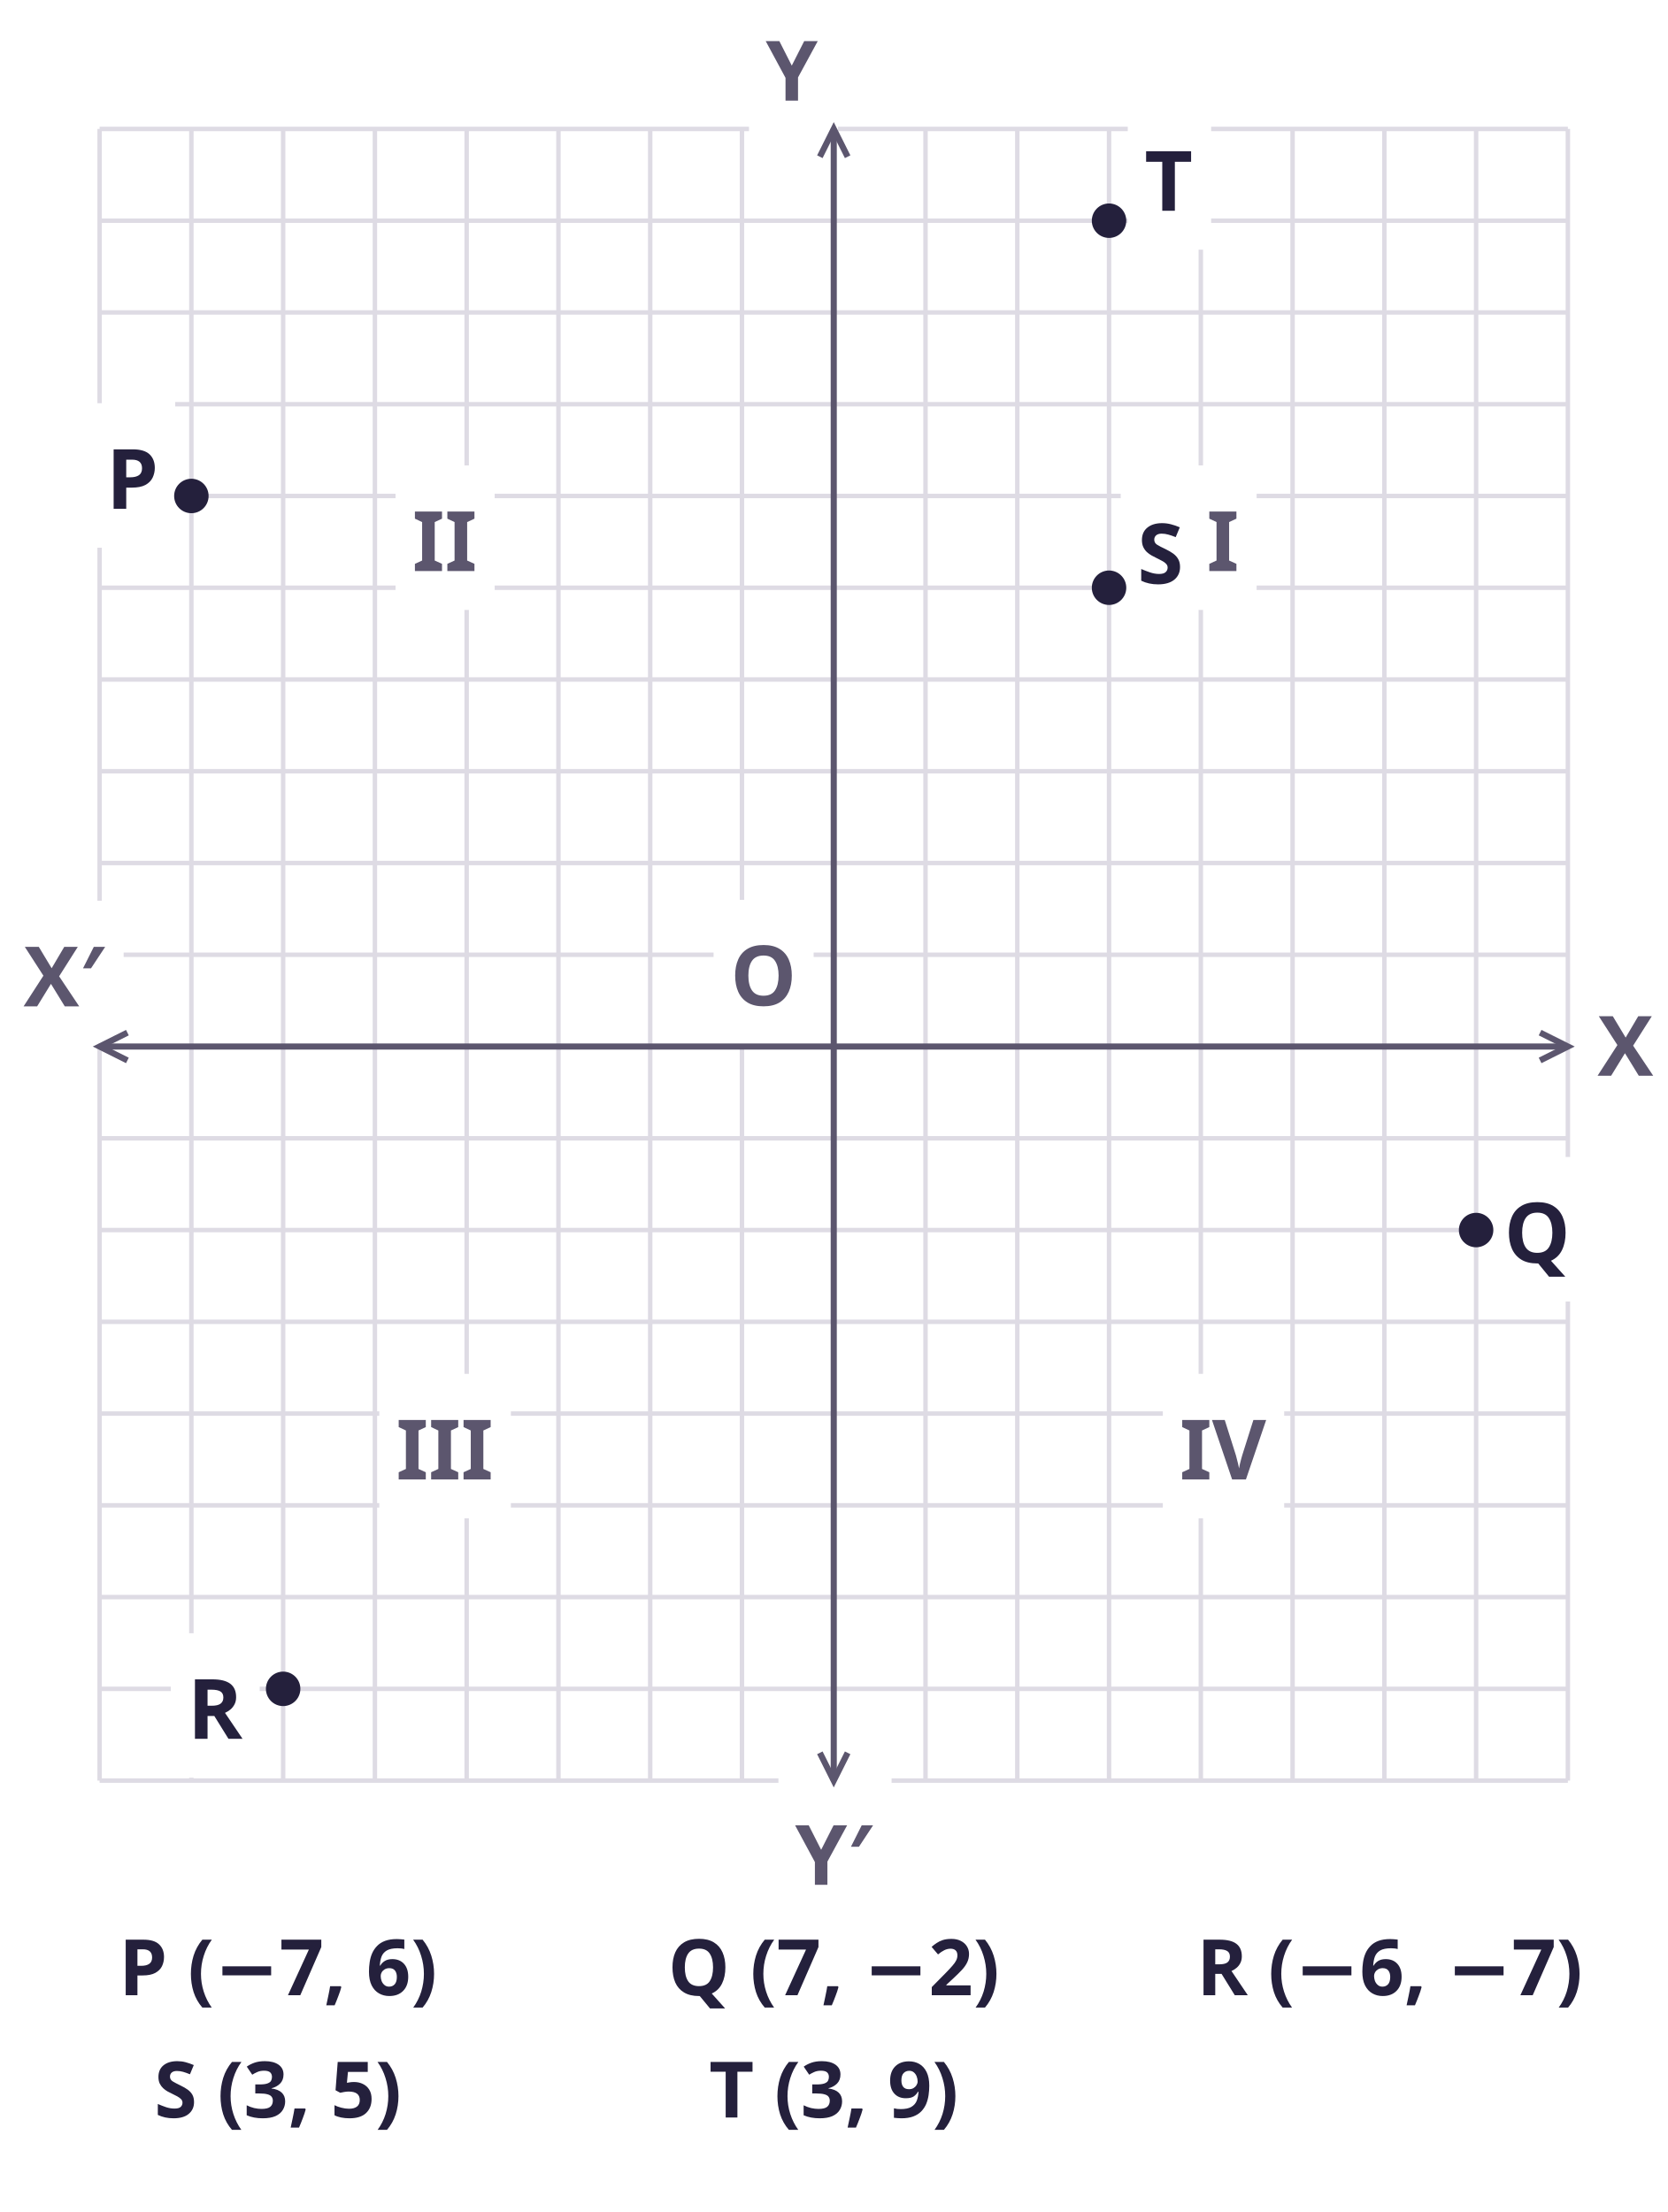
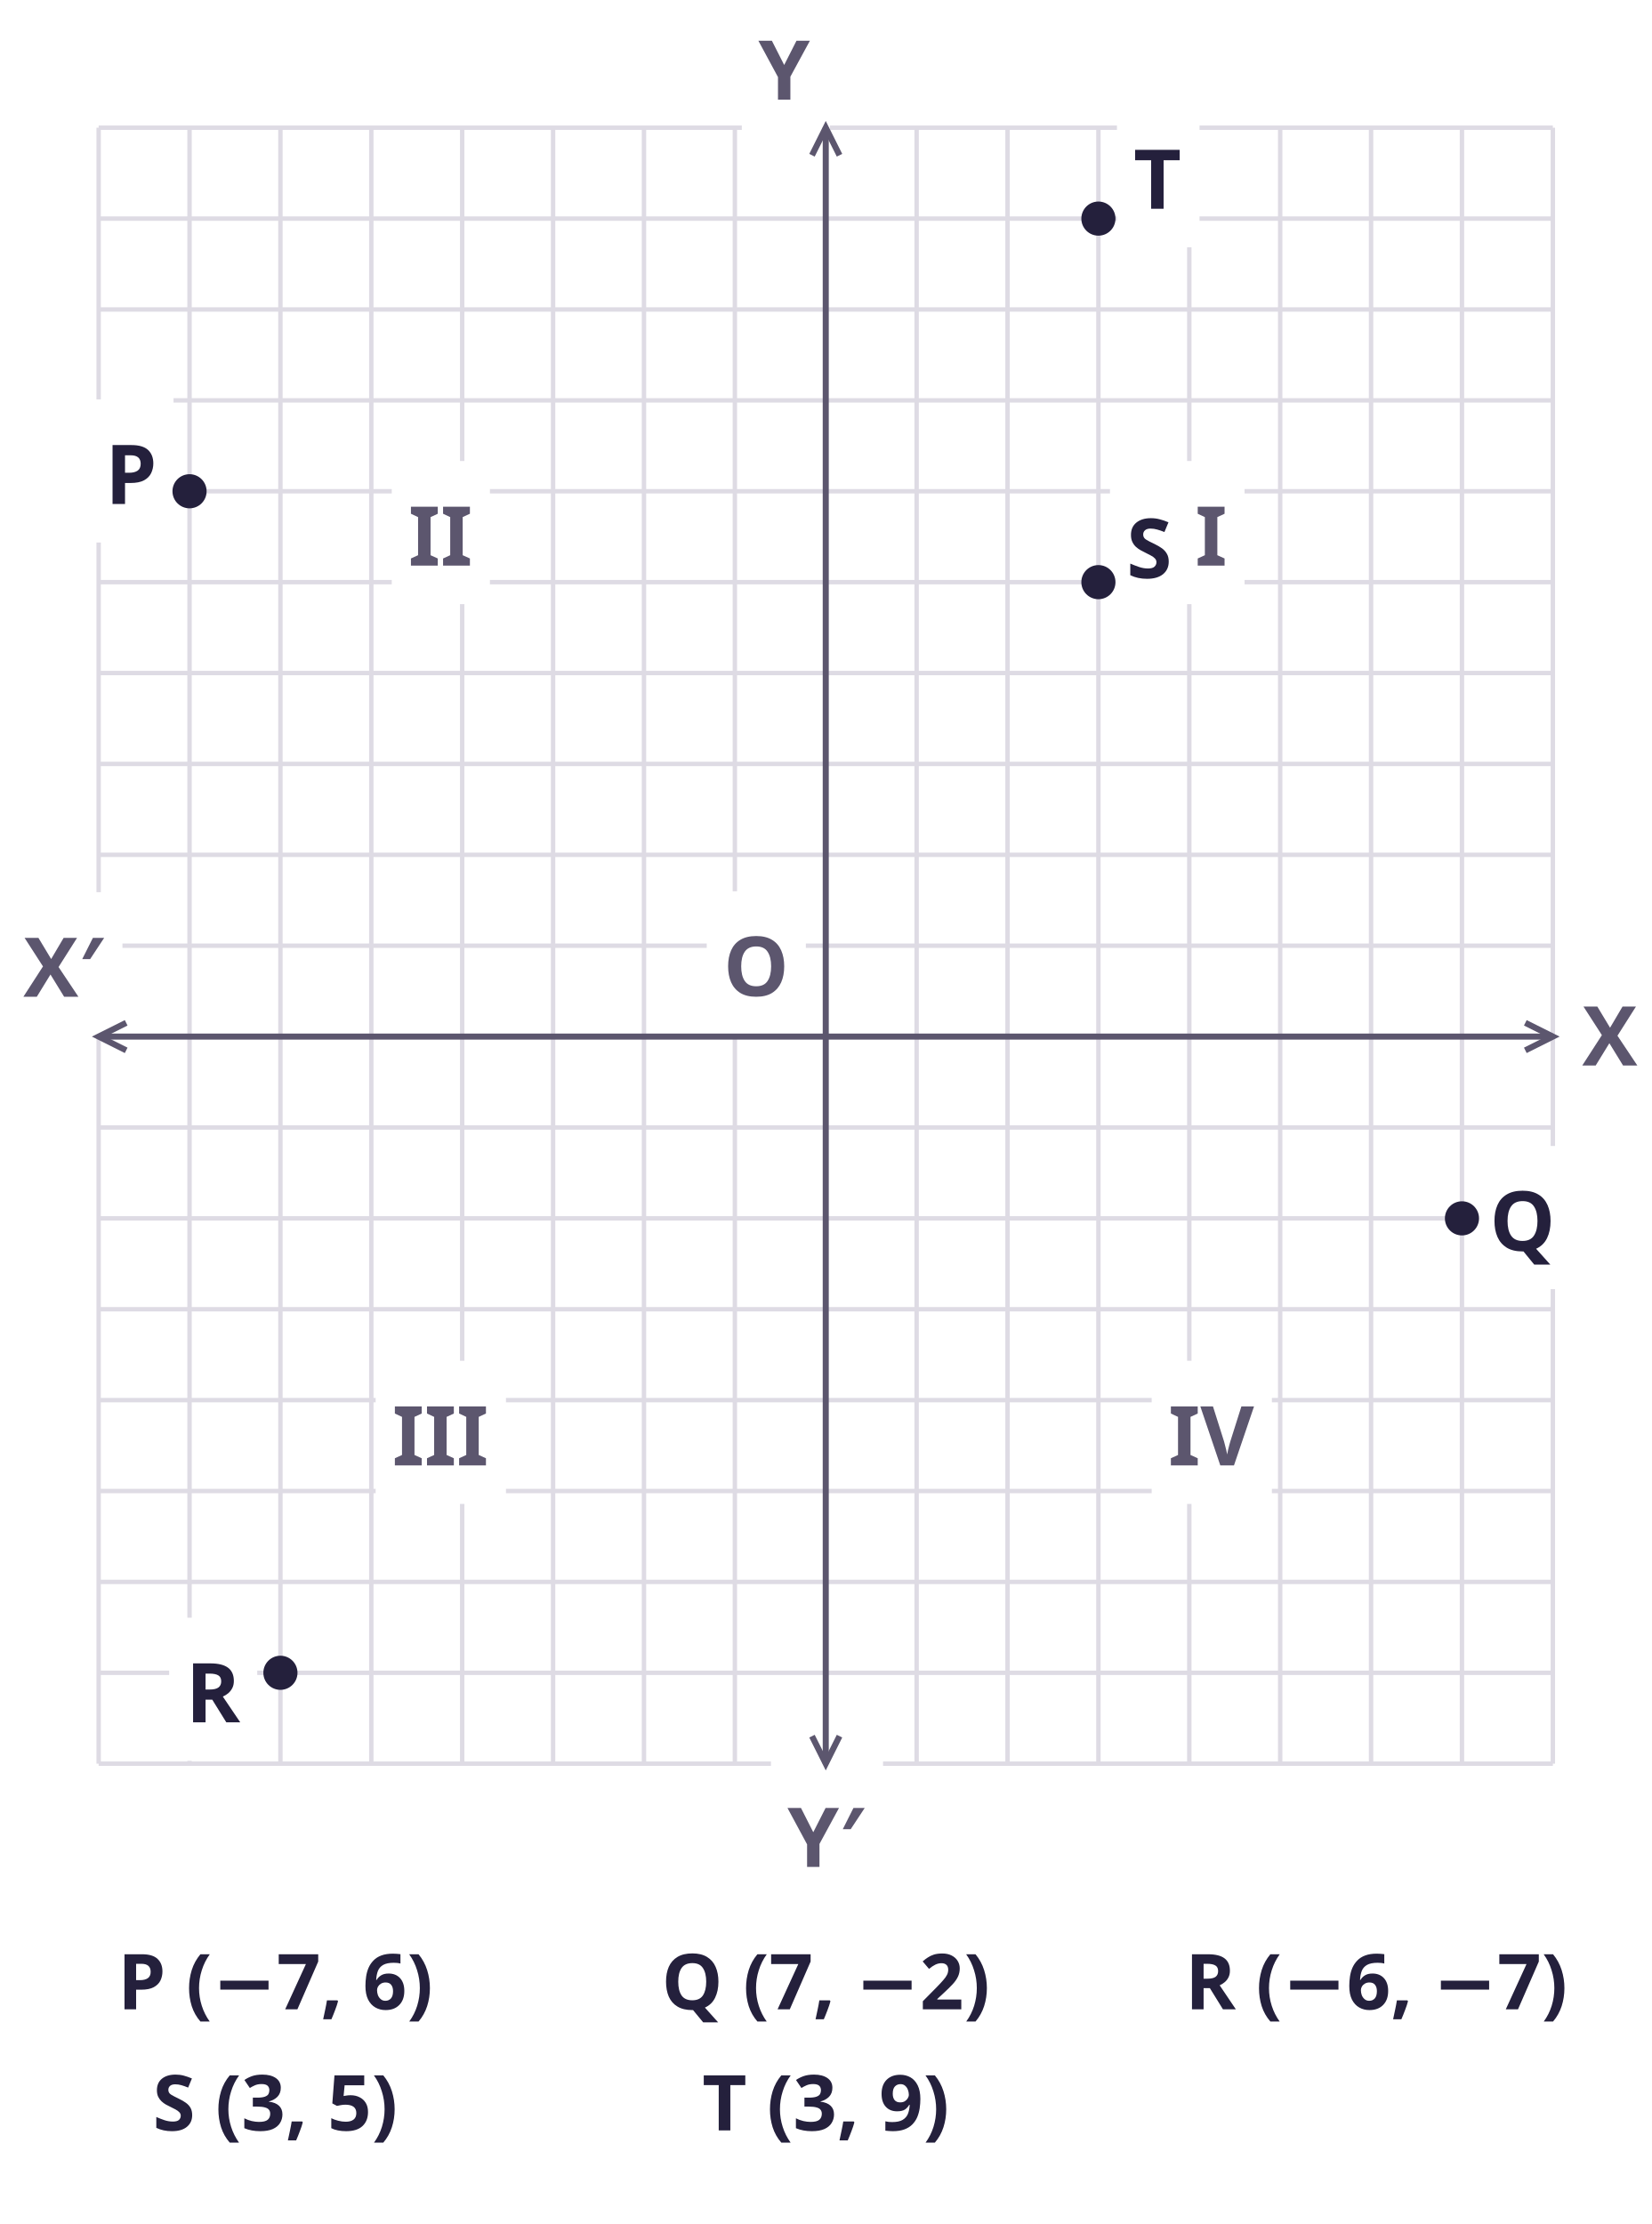
- <svg xmlns="http://www.w3.org/2000/svg" role="img" font-family="system-ui, sans-serif" font-weight="550" aria-labelledby="t desc" viewBox="0 0 300 398">
+ <svg xmlns="http://www.w3.org/2000/svg" role="img" font-family="system-ui, sans-serif" font-weight="550" aria-labelledby="t desc" viewBox="0 0 300 404">
  <g aria-hidden="true" stroke="#dedbe4" stroke-width=".8">
    <line x1="17.92" y1="23.2" x2="17.92" y2="72.55" />
    <line x1="17.92" y1="98.55" x2="17.92" y2="162.07" />
    <line x1="17.92" y1="188.07" x2="17.92" y2="320.38" />
    <line x1="34.43" y1="23.2" x2="34.43" y2="293.864" />
    <line x1="34.43" y1="319.864" x2="34.43" y2="320.38" />
    <line x1="50.94" y1="23.2" x2="50.94" y2="320.38" />
    <line x1="67.45" y1="23.2" x2="67.45" y2="320.38" />
    <line x1="83.96" y1="23.2" x2="83.96" y2="83.745" />
    <line x1="83.96" y1="109.745" x2="83.96" y2="247.194" />
    <line x1="83.96" y1="273.194" x2="83.96" y2="320.38" />
    <line x1="100.47" y1="23.2" x2="100.47" y2="320.38" />
    <line x1="116.98" y1="23.2" x2="116.98" y2="320.38" />
    <line x1="133.49" y1="23.2" x2="133.49" y2="161.91" />
    <line x1="133.49" y1="187.91" x2="133.49" y2="320.38" />
    <line x1="166.51" y1="23.2" x2="166.51" y2="320.38" />
    <line x1="183.02" y1="23.2" x2="183.02" y2="320.38" />
    <line x1="199.53" y1="23.2" x2="199.53" y2="320.38" />
    <line x1="216.04" y1="44.923" x2="216.04" y2="83.745" />
    <line x1="216.04" y1="109.745" x2="216.04" y2="247.194" />
    <line x1="216.04" y1="273.194" x2="216.04" y2="320.38" />
    <line x1="232.55" y1="23.2" x2="232.55" y2="320.38" />
    <line x1="249.06" y1="23.2" x2="249.06" y2="320.38" />
    <line x1="265.57" y1="23.2" x2="265.57" y2="320.38" />
    <line x1="282.08" y1="23.2" x2="282.08" y2="208.173" />
    <line x1="282.08" y1="234.173" x2="282.08" y2="320.38" />
    <line x1="17.92" y1="320.38" x2="140.047" y2="320.38" />
    <line x1="160.407" y1="320.38" x2="282.08" y2="320.38" />
    <line x1="17.92" y1="303.87" x2="30.729" y2="303.87" />
    <line x1="46.729" y1="303.87" x2="282.08" y2="303.87" />
    <line x1="17.92" y1="287.36" x2="282.08" y2="287.36" />
    <line x1="17.92" y1="270.85" x2="68.24" y2="270.85" />
    <line x1="91.91" y1="270.85" x2="209.206" y2="270.85" />
    <line x1="231.041" y1="270.85" x2="282.08" y2="270.85" />
    <line x1="17.92" y1="254.34" x2="68.24" y2="254.34" />
    <line x1="91.91" y1="254.34" x2="209.206" y2="254.34" />
    <line x1="231.041" y1="254.34" x2="282.08" y2="254.34" />
    <line x1="17.92" y1="237.83" x2="282.08" y2="237.83" />
    <line x1="17.92" y1="221.32" x2="267.596" y2="221.32" />
    <line x1="17.92" y1="204.81" x2="282.08" y2="204.81" />
    <line x1="22.244" y1="171.79" x2="128.383" y2="171.79" />
    <line x1="146.383" y1="171.79" x2="282.08" y2="171.79" />
    <line x1="17.92" y1="155.28" x2="282.08" y2="155.28" />
    <line x1="17.92" y1="138.77" x2="282.08" y2="138.77" />
    <line x1="17.92" y1="122.26" x2="282.08" y2="122.26" />
    <line x1="17.92" y1="105.75" x2="71.162" y2="105.75" />
    <line x1="88.997" y1="105.75" x2="201.631" y2="105.75" />
    <line x1="226.081" y1="105.75" x2="282.08" y2="105.75" />
    <line x1="31.522" y1="89.24" x2="71.162" y2="89.24" />
    <line x1="88.997" y1="89.24" x2="201.631" y2="89.24" />
    <line x1="226.081" y1="89.24" x2="282.08" y2="89.24" />
    <line x1="31.522" y1="72.73" x2="282.08" y2="72.73" />
    <line x1="17.92" y1="56.22" x2="282.08" y2="56.22" />
    <line x1="17.92" y1="39.71" x2="202.899" y2="39.71" />
    <line x1="217.899" y1="39.71" x2="282.08" y2="39.71" />
    <line x1="17.92" y1="23.2" x2="134.753" y2="23.2" />
    <line x1="150.753" y1="23.2" x2="202.899" y2="23.2" />
    <line x1="217.899" y1="23.2" x2="282.08" y2="23.2" />
  </g>
  <line x1="17.92" y1="188.3" x2="282.08" y2="188.3" stroke="#5c566e" stroke-width="1.1" data-dg-obstacle="X-axis" />
  <polyline points="277.08,190.8 282.08,188.3 277.08,185.8" fill="none" stroke="#5c566e" stroke-width="1.1" data-dg-obstacle="X-arrow" />
  <polyline points="22.92,185.8 17.92,188.3 22.92,190.8" fill="none" stroke="#5c566e" stroke-width="1.1" data-dg-obstacle="X′-arrow" />
  <line x1="150" y1="320.38" x2="150" y2="23.2" stroke="#5c566e" stroke-width="1.1" data-dg-obstacle="Y-axis" />
  <polyline points="152.5,28.2 150,23.2 147.5,28.2" fill="none" stroke="#5c566e" stroke-width="1.1" data-dg-obstacle="Y-arrow" />
  <polyline points="147.5,315.38 150,320.38 152.5,315.38" fill="none" stroke="#5c566e" stroke-width="1.1" data-dg-obstacle="Y′-arrow" />
  <circle cx="34.43" cy="89.24" r="3.1" fill="#24203c" data-dg-obstacle="point-P" data-dg-fill="" data-dg-point="P" />
  <circle cx="265.57" cy="221.32" r="3.1" fill="#24203c" data-dg-obstacle="point-Q" data-dg-fill="" data-dg-point="Q" />
  <circle cx="50.94" cy="303.87" r="3.1" fill="#24203c" data-dg-obstacle="point-R" data-dg-fill="" data-dg-point="R" />
  <circle cx="199.53" cy="105.75" r="3.1" fill="#24203c" data-dg-obstacle="point-S" data-dg-fill="" data-dg-point="S" />
  <circle cx="199.53" cy="39.71" r="3.1" fill="#24203c" data-dg-obstacle="point-T" data-dg-fill="" data-dg-point="T" />
  <text text-anchor="middle" dy=".35em" fill="#5c566e" data-dg-label="X" data-dg-font="vertex" x="292.43" y="188.3" font-size="15">X</text>
  <text text-anchor="middle" dy=".35em" fill="#5c566e" data-dg-label="X′" data-dg-font="vertex" x="11.52" y="175.82" font-size="15">X′</text>
  <text text-anchor="middle" dy=".35em" fill="#5c566e" data-dg-label="Y" data-dg-font="vertex" x="142.44" y="12.85" font-size="15">Y</text>
  <text text-anchor="middle" dy=".35em" fill="#5c566e" data-dg-label="Y′" data-dg-font="vertex" x="150" y="333.88" font-size="15">Y′</text>
  <text text-anchor="middle" dy=".35em" fill="#5c566e" data-dg-label="I" data-dg-font="vertex" x="220.002" y="97.495" font-size="15">I</text>
  <text text-anchor="middle" dy=".35em" fill="#5c566e" data-dg-label="II" data-dg-font="vertex" x="79.998" y="97.495" font-size="15">II</text>
  <text text-anchor="middle" dy=".35em" fill="#5c566e" data-dg-label="III" data-dg-font="vertex" x="79.998" y="260.944" font-size="15">III</text>
  <text text-anchor="middle" dy=".35em" fill="#5c566e" data-dg-label="IV" data-dg-font="vertex" x="220.002" y="260.944" font-size="15">IV</text>
  <text text-anchor="middle" dy=".35em" fill="#5c566e" data-dg-label="O" data-dg-font="vertex" x="137.36" y="175.66" font-size="15">O</text>
  <text text-anchor="middle" dy=".35em" fill="#24203c" data-dg-label="P" data-dg-font="vertex" x="23.811" y="86.3" font-size="15">P</text>
  <text text-anchor="middle" dy=".35em" fill="#24203c" data-dg-label="Q" data-dg-font="vertex" x="276.572" y="221.923" font-size="15">Q</text>
  <text text-anchor="middle" dy=".35em" fill="#24203c" data-dg-label="R" data-dg-font="vertex" x="38.682" y="307.614" font-size="15">R</text>
  <text text-anchor="middle" dy=".35em" fill="#24203c" data-dg-label="S" data-dg-font="vertex" x="208.764" y="99.738" font-size="15">S</text>
  <text text-anchor="middle" dy=".35em" fill="#24203c" data-dg-label="T" data-dg-font="vertex" x="210.243" y="32.673" font-size="15">T</text>
-   <text x="50" y="359" text-anchor="middle" font-size="14" fill="#24203c">P (−7, 6)</text>
-   <text x="150" y="359" text-anchor="middle" font-size="14" fill="#24203c">Q (7, −2)</text>
-   <text x="250" y="359" text-anchor="middle" font-size="14" fill="#24203c">R (−6, −7)</text>
-   <text x="50" y="381" text-anchor="middle" font-size="14" fill="#24203c">S (3, 5)</text>
-   <text x="150" y="381" text-anchor="middle" font-size="14" fill="#24203c">T (3, 9)</text>
+   <text x="50" y="365" text-anchor="middle" font-size="14" fill="#24203c">P (−7, 6)</text>
+   <text x="150" y="365" text-anchor="middle" font-size="14" fill="#24203c">Q (7, −2)</text>
+   <text x="250" y="365" text-anchor="middle" font-size="14" fill="#24203c">R (−6, −7)</text>
+   <text x="50" y="387" text-anchor="middle" font-size="14" fill="#24203c">S (3, 5)</text>
+   <text x="150" y="387" text-anchor="middle" font-size="14" fill="#24203c">T (3, 9)</text>
</svg>
